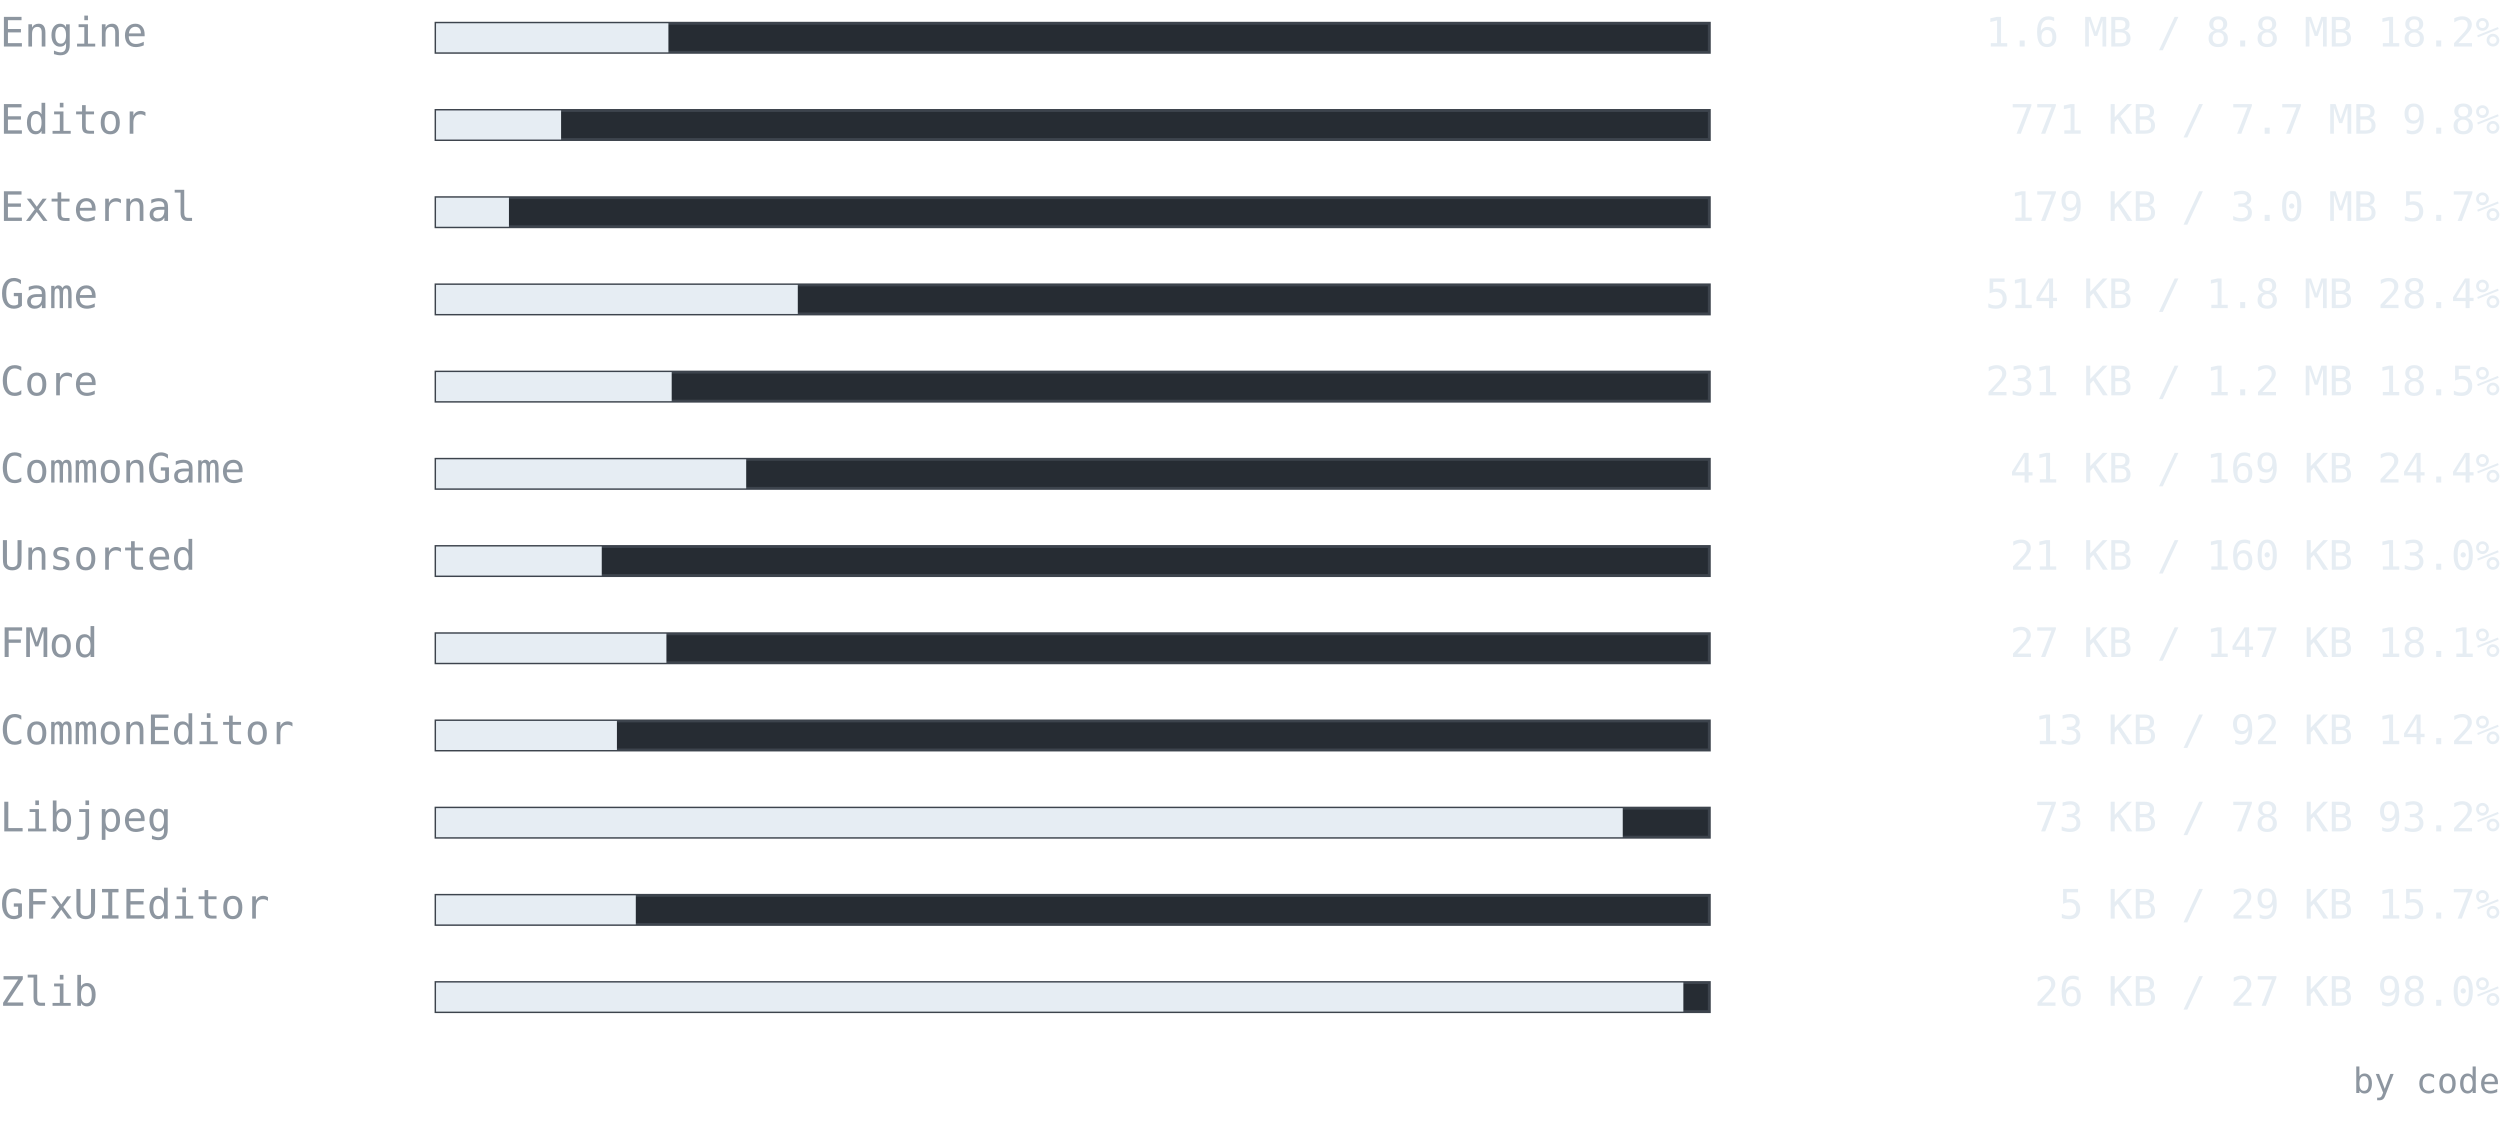
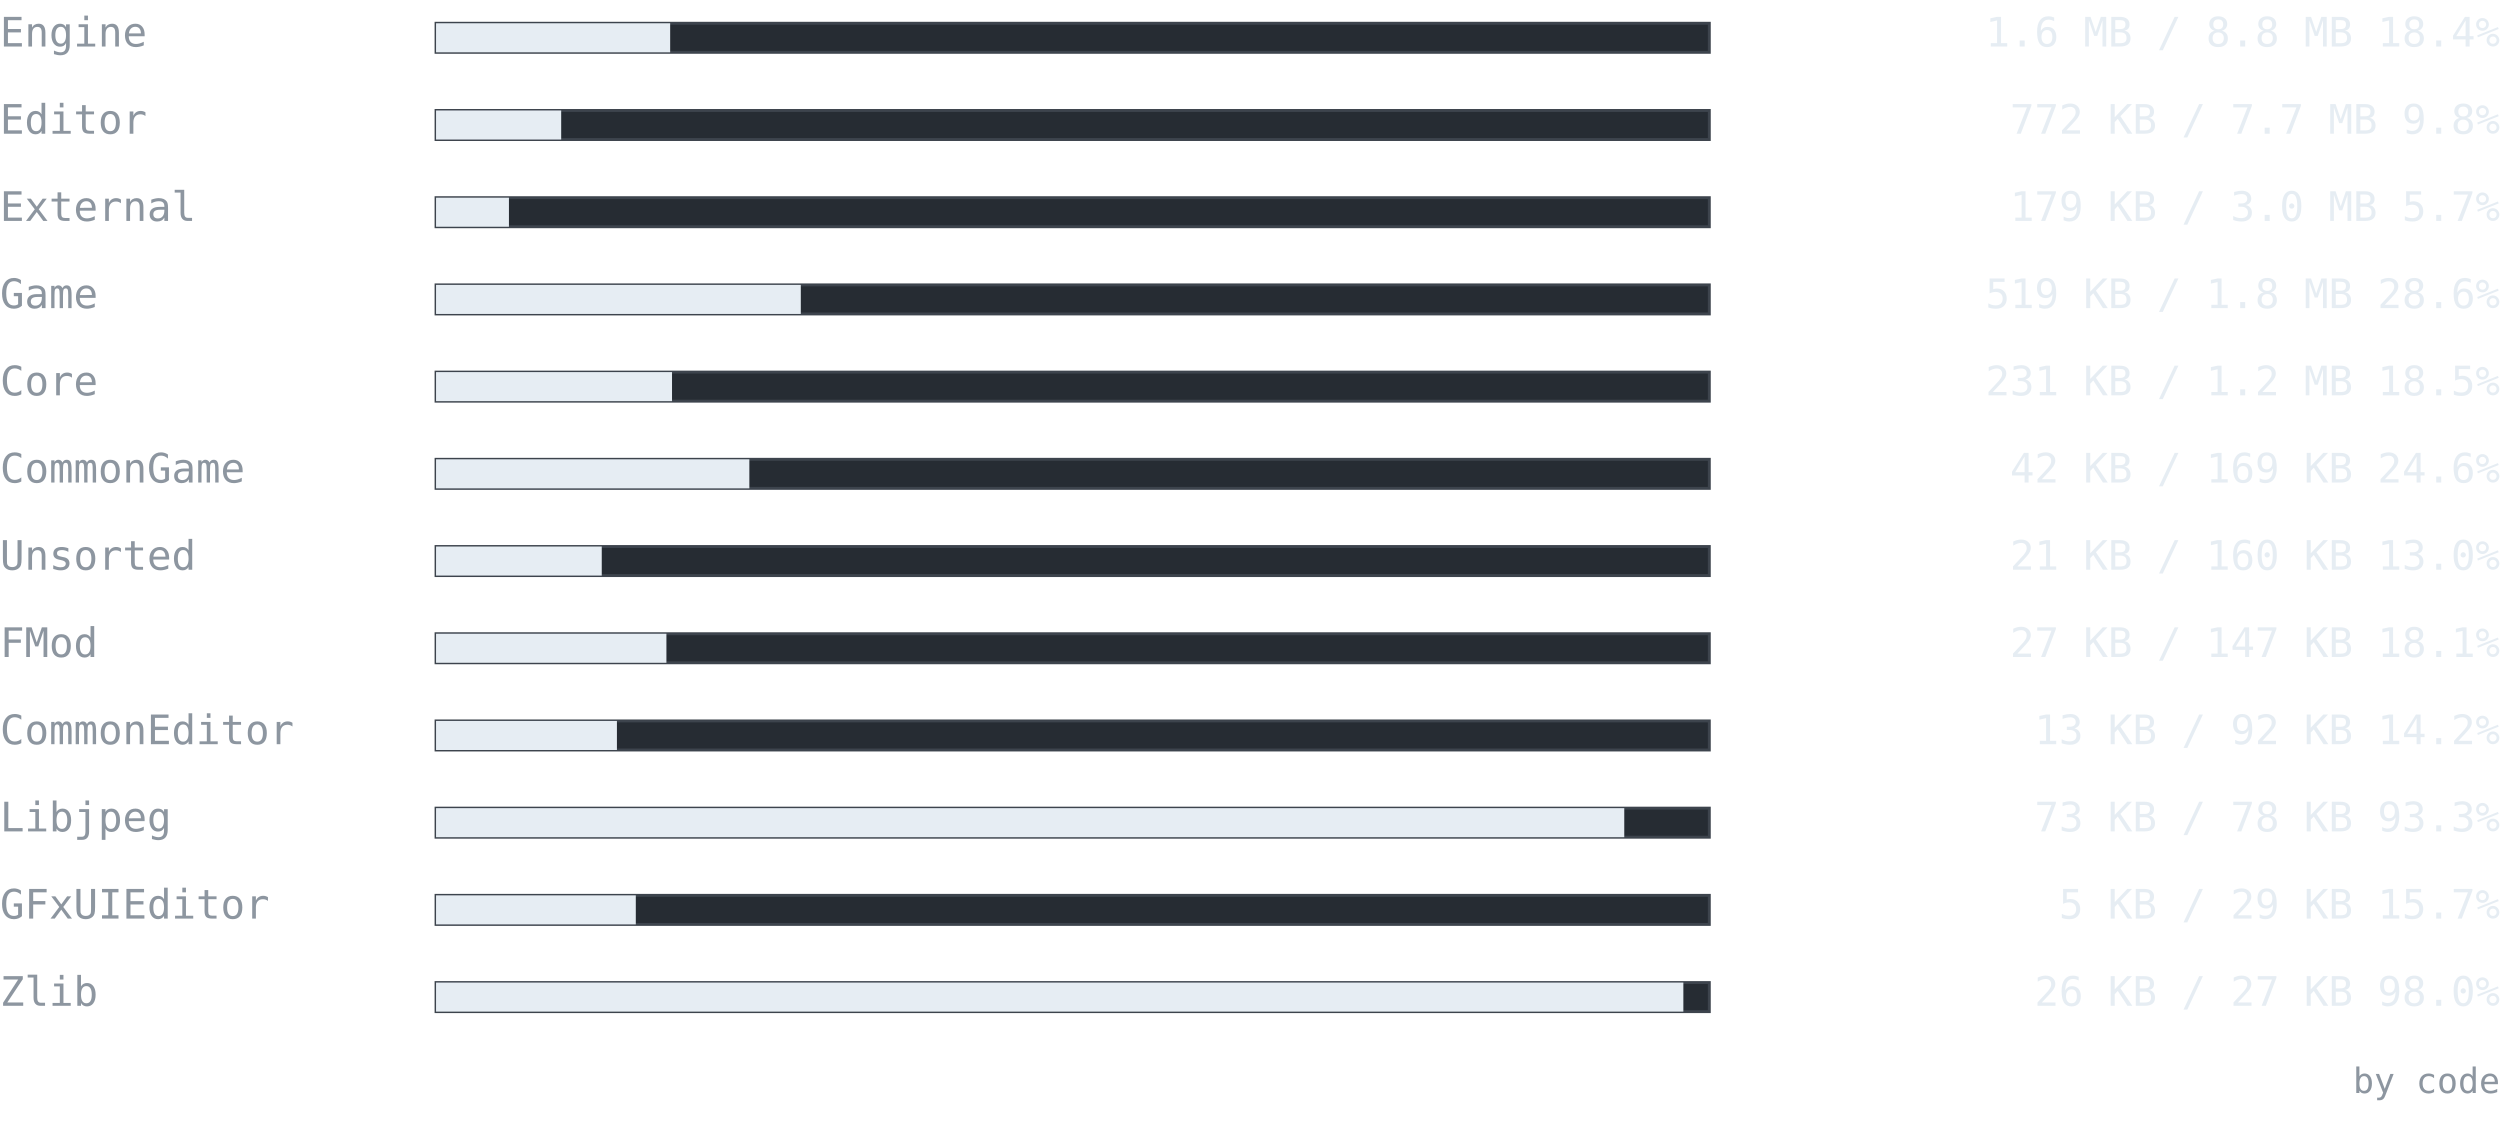
<svg xmlns="http://www.w3.org/2000/svg" width="860" height="394" viewBox="0 0 860 394" font-family="ui-monospace, SFMono-Regular, 'Cascadia Mono', Consolas, 'DejaVu Sans Mono', monospace">
  <text x="0" y="16" font-size="14" fill="#8d96a0" text-anchor="start" font-weight="normal">Engine</text>
  <rect x="150" y="8" width="438" height="10" fill="#262c33" stroke="#3d444d" />
-   <rect x="150" y="8" width="79.933" height="10" fill="#e6edf3" />
-   <text x="860" y="16" font-size="14" fill="#e6edf3" text-anchor="end" font-weight="normal">1.6 MB / 8.8 MB  18.2%</text>
+   <rect x="150" y="8" width="80.537" height="10" fill="#e6edf3" />
+   <text x="860" y="16" font-size="14" fill="#e6edf3" text-anchor="end" font-weight="normal">1.6 MB / 8.8 MB  18.4%</text>
  <text x="0" y="46" font-size="14" fill="#8d96a0" text-anchor="start" font-weight="normal">Editor</text>
  <rect x="150" y="38" width="438" height="10" fill="#262c33" stroke="#3d444d" />
-   <rect x="150" y="38" width="43.012" height="10" fill="#e6edf3" />
-   <text x="860" y="46" font-size="14" fill="#e6edf3" text-anchor="end" font-weight="normal">771 KB / 7.7 MB  9.8%</text>
+   <rect x="150" y="38" width="43.047" height="10" fill="#e6edf3" />
+   <text x="860" y="46" font-size="14" fill="#e6edf3" text-anchor="end" font-weight="normal">772 KB / 7.7 MB  9.8%</text>
  <text x="0" y="76" font-size="14" fill="#8d96a0" text-anchor="start" font-weight="normal">External</text>
  <rect x="150" y="68" width="438" height="10" fill="#262c33" stroke="#3d444d" />
  <rect x="150" y="68" width="25.076" height="10" fill="#e6edf3" />
  <text x="860" y="76" font-size="14" fill="#e6edf3" text-anchor="end" font-weight="normal">179 KB / 3.0 MB  5.7%</text>
  <text x="0" y="106" font-size="14" fill="#8d96a0" text-anchor="start" font-weight="normal">Game</text>
  <rect x="150" y="98" width="438" height="10" fill="#262c33" stroke="#3d444d" />
-   <rect x="150" y="98" width="124.441" height="10" fill="#e6edf3" />
-   <text x="860" y="106" font-size="14" fill="#e6edf3" text-anchor="end" font-weight="normal">514 KB / 1.8 MB  28.4%</text>
+   <rect x="150" y="98" width="125.475" height="10" fill="#e6edf3" />
+   <text x="860" y="106" font-size="14" fill="#e6edf3" text-anchor="end" font-weight="normal">519 KB / 1.8 MB  28.6%</text>
  <text x="0" y="136" font-size="14" fill="#8d96a0" text-anchor="start" font-weight="normal">Core</text>
  <rect x="150" y="128" width="438" height="10" fill="#262c33" stroke="#3d444d" />
-   <rect x="150" y="128" width="81.06" height="10" fill="#e6edf3" />
+   <rect x="150" y="128" width="81.175" height="10" fill="#e6edf3" />
  <text x="860" y="136" font-size="14" fill="#e6edf3" text-anchor="end" font-weight="normal">231 KB / 1.2 MB  18.5%</text>
  <text x="0" y="166" font-size="14" fill="#8d96a0" text-anchor="start" font-weight="normal">CommonGame</text>
  <rect x="150" y="158" width="438" height="10" fill="#262c33" stroke="#3d444d" />
-   <rect x="150" y="158" width="106.689" height="10" fill="#e6edf3" />
-   <text x="860" y="166" font-size="14" fill="#e6edf3" text-anchor="end" font-weight="normal">41 KB / 169 KB  24.4%</text>
+   <rect x="150" y="158" width="107.777" height="10" fill="#e6edf3" />
+   <text x="860" y="166" font-size="14" fill="#e6edf3" text-anchor="end" font-weight="normal">42 KB / 169 KB  24.6%</text>
  <text x="0" y="196" font-size="14" fill="#8d96a0" text-anchor="start" font-weight="normal">Unsorted</text>
  <rect x="150" y="188" width="438" height="10" fill="#262c33" stroke="#3d444d" />
  <rect x="150" y="188" width="57.001" height="10" fill="#e6edf3" />
  <text x="860" y="196" font-size="14" fill="#e6edf3" text-anchor="end" font-weight="normal">21 KB / 160 KB  13.0%</text>
  <text x="0" y="226" font-size="14" fill="#8d96a0" text-anchor="start" font-weight="normal">FMod</text>
  <rect x="150" y="218" width="438" height="10" fill="#262c33" stroke="#3d444d" />
  <rect x="150" y="218" width="79.248" height="10" fill="#e6edf3" />
  <text x="860" y="226" font-size="14" fill="#e6edf3" text-anchor="end" font-weight="normal">27 KB / 147 KB  18.1%</text>
  <text x="0" y="256" font-size="14" fill="#8d96a0" text-anchor="start" font-weight="normal">CommonEditor</text>
  <rect x="150" y="248" width="438" height="10" fill="#262c33" stroke="#3d444d" />
  <rect x="150" y="248" width="62.221" height="10" fill="#e6edf3" />
  <text x="860" y="256" font-size="14" fill="#e6edf3" text-anchor="end" font-weight="normal">13 KB / 92 KB  14.2%</text>
  <text x="0" y="286" font-size="14" fill="#8d96a0" text-anchor="start" font-weight="normal">Libjpeg</text>
  <rect x="150" y="278" width="438" height="10" fill="#262c33" stroke="#3d444d" />
-   <rect x="150" y="278" width="408.224" height="10" fill="#e6edf3" />
-   <text x="860" y="286" font-size="14" fill="#e6edf3" text-anchor="end" font-weight="normal">73 KB / 78 KB  93.2%</text>
+   <rect x="150" y="278" width="408.747" height="10" fill="#e6edf3" />
+   <text x="860" y="286" font-size="14" fill="#e6edf3" text-anchor="end" font-weight="normal">73 KB / 78 KB  93.3%</text>
  <text x="0" y="316" font-size="14" fill="#8d96a0" text-anchor="start" font-weight="normal">GFxUIEditor</text>
  <rect x="150" y="308" width="438" height="10" fill="#262c33" stroke="#3d444d" />
  <rect x="150" y="308" width="68.715" height="10" fill="#e6edf3" />
  <text x="860" y="316" font-size="14" fill="#e6edf3" text-anchor="end" font-weight="normal">5 KB / 29 KB  15.7%</text>
  <text x="0" y="346" font-size="14" fill="#8d96a0" text-anchor="start" font-weight="normal">Zlib</text>
  <rect x="150" y="338" width="438" height="10" fill="#262c33" stroke="#3d444d" />
  <rect x="150" y="338" width="429.075" height="10" fill="#e6edf3" />
  <text x="860" y="346" font-size="14" fill="#e6edf3" text-anchor="end" font-weight="normal">26 KB / 27 KB  98.0%</text>
  <text x="860" y="376" font-size="12" fill="#8d96a0" text-anchor="end" font-weight="normal">by code</text>
</svg>
